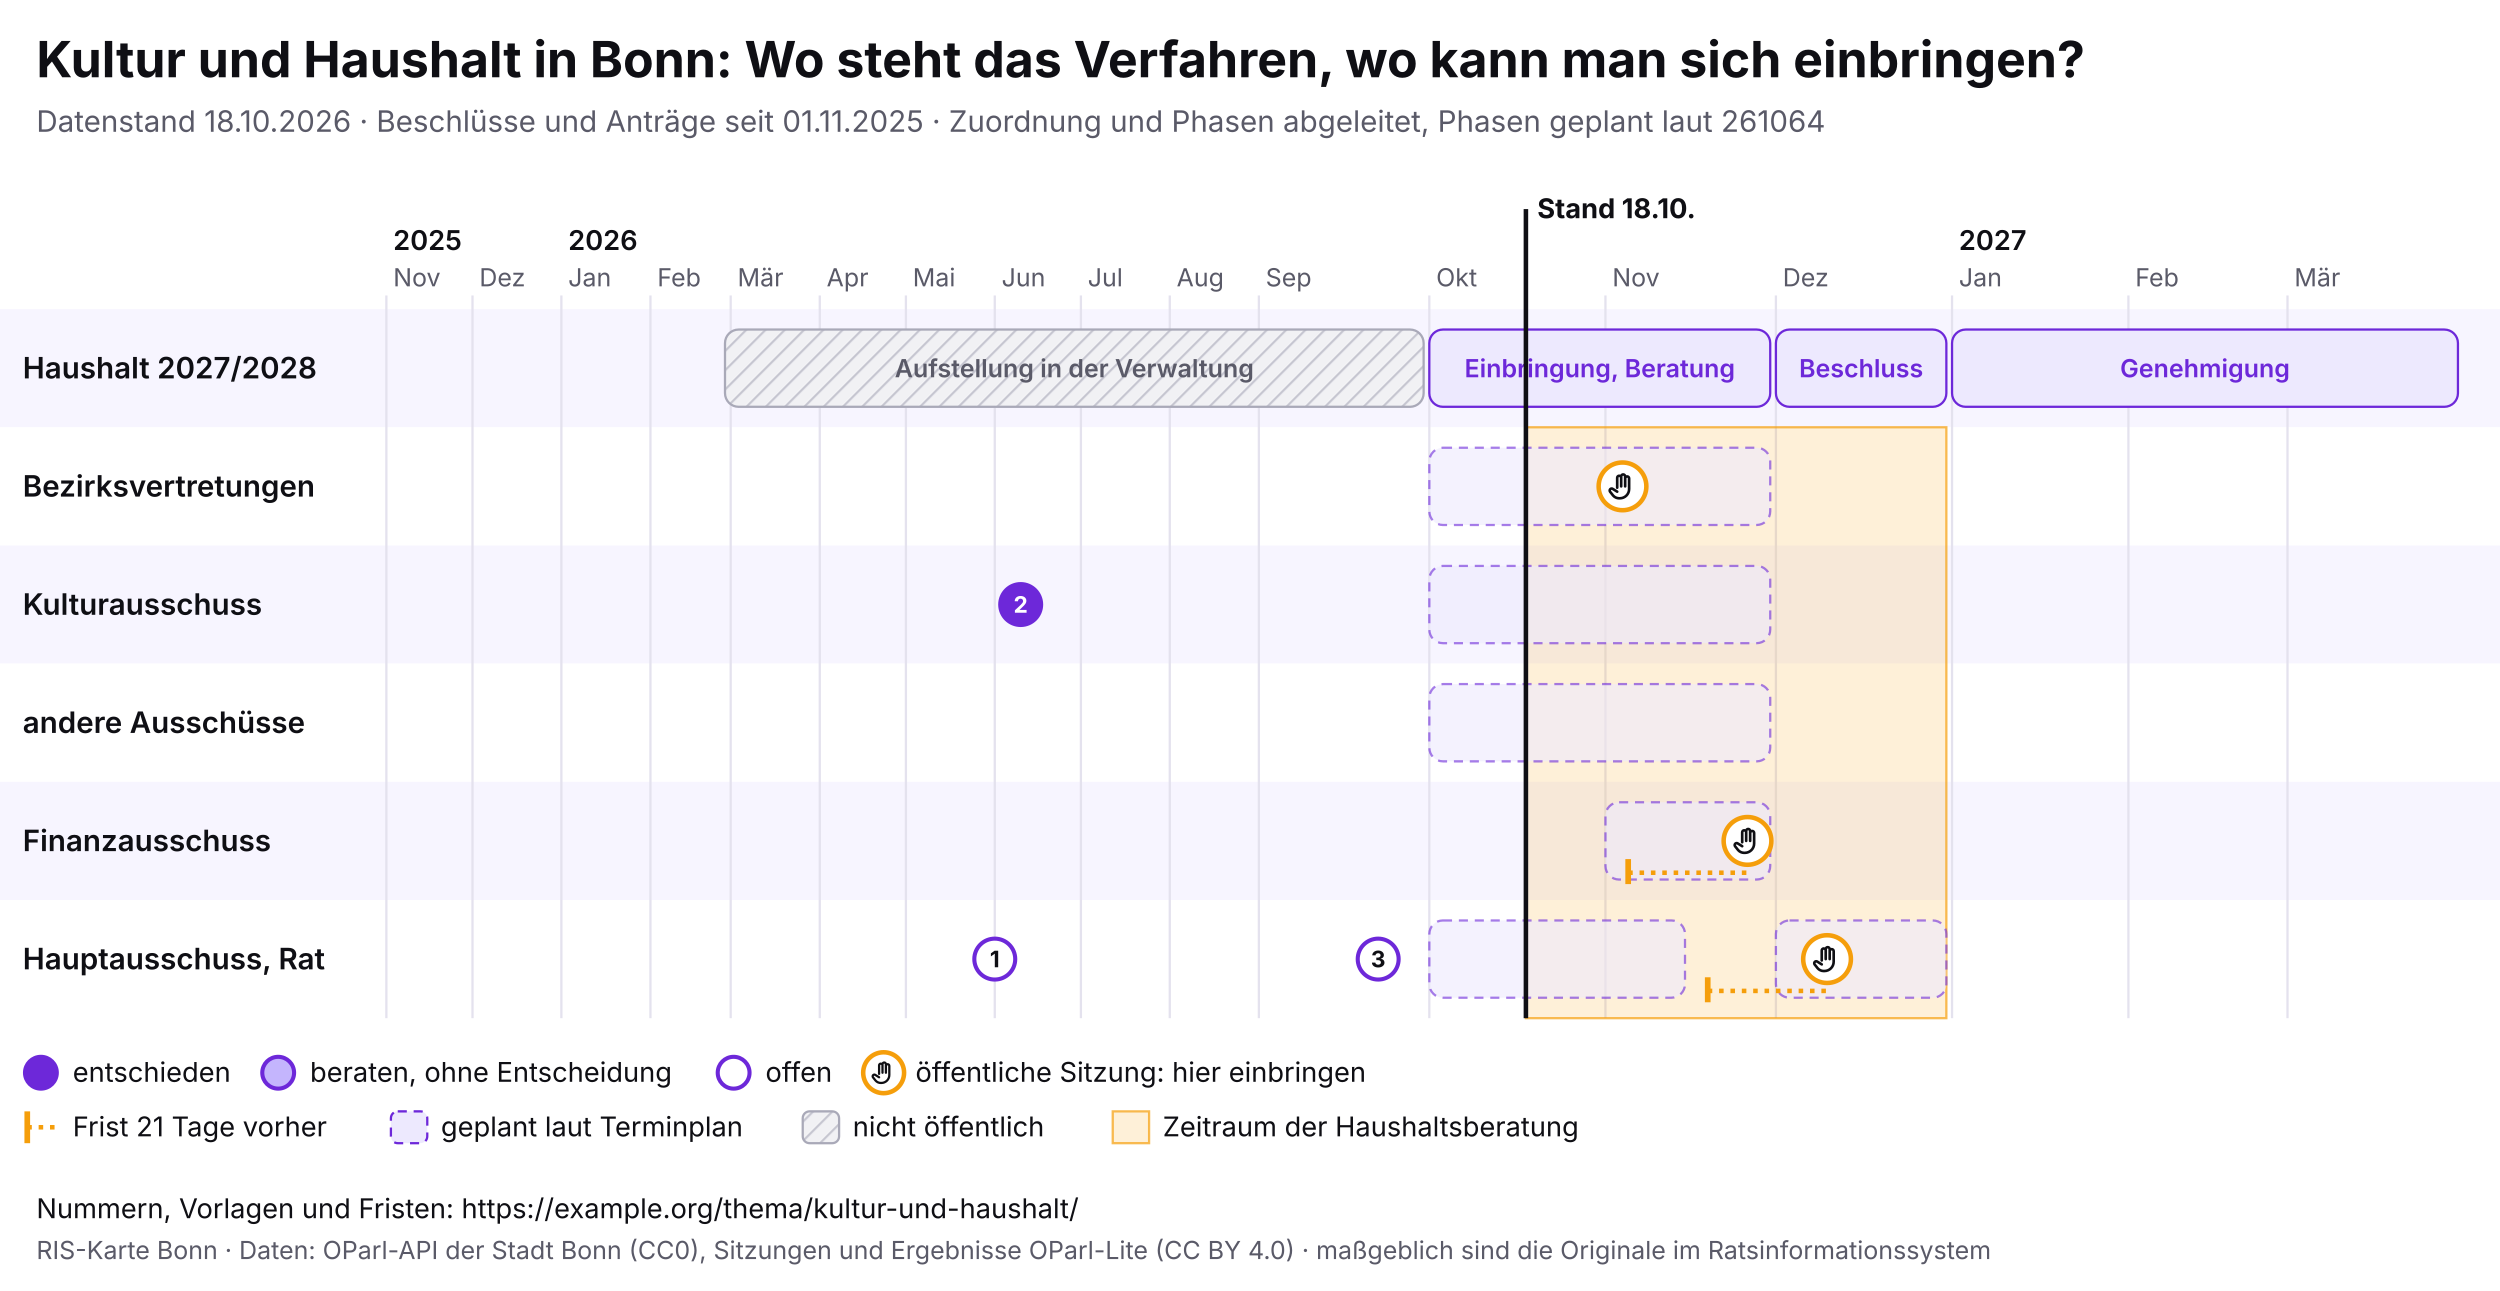
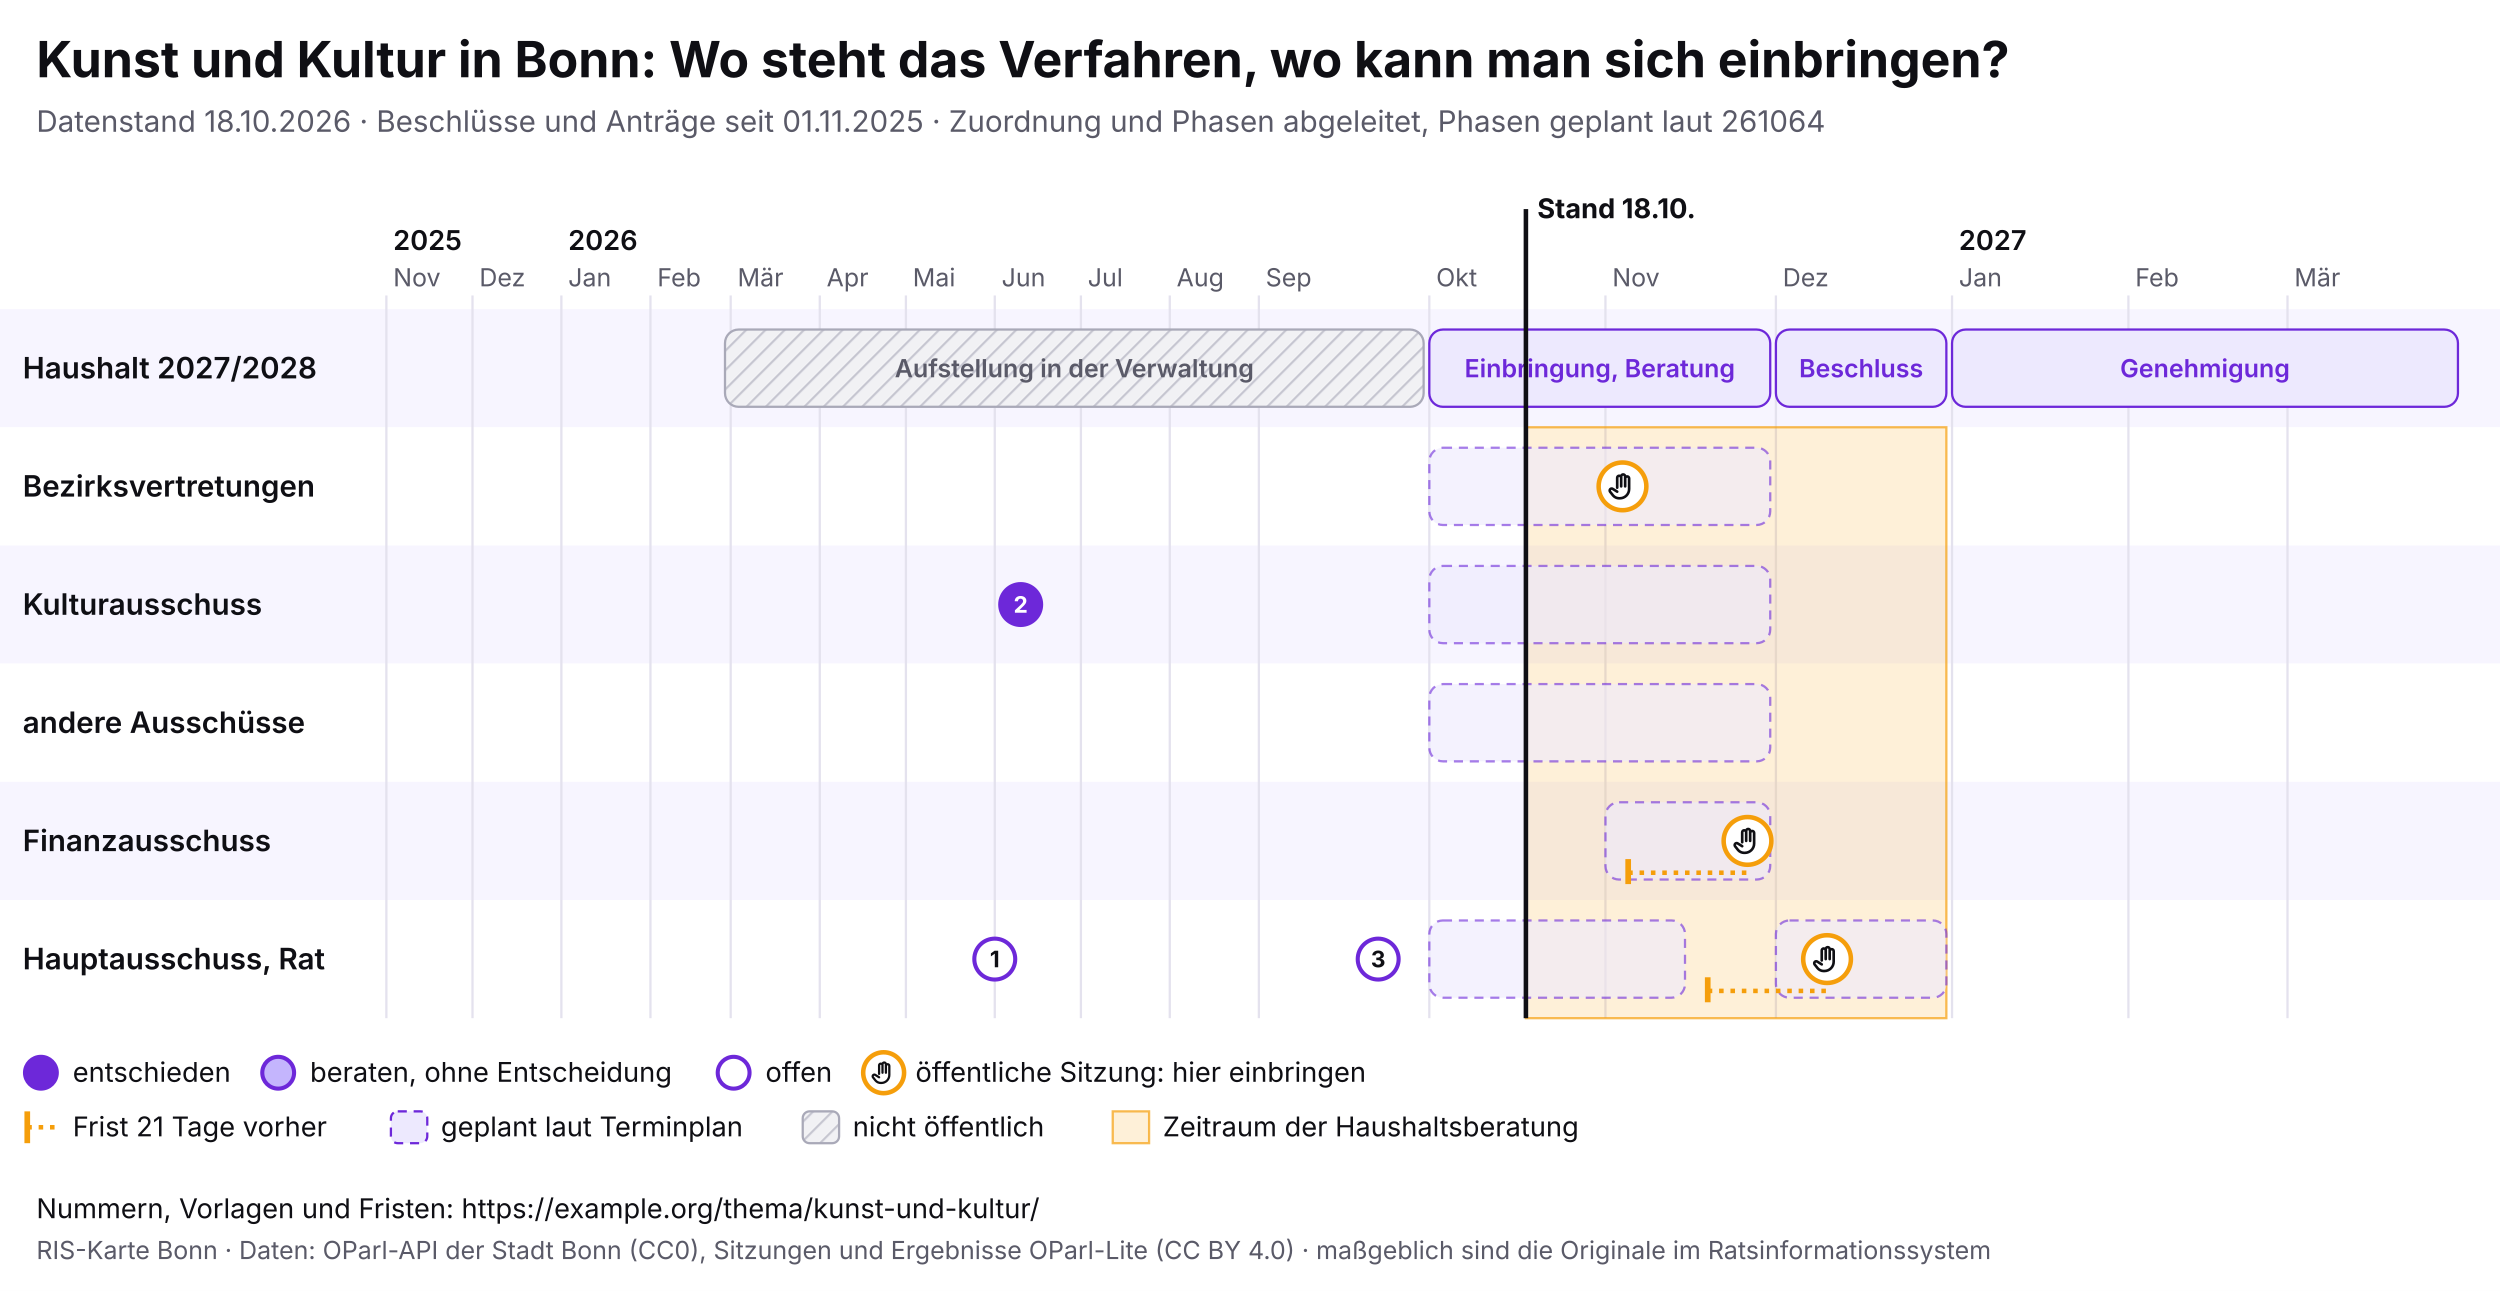
<svg xmlns="http://www.w3.org/2000/svg" viewBox="0 0 1100 568" width="1100" height="568" font-family="Inter, system-ui, sans-serif">
  <rect width="1100" height="568" fill="#ffffff" />
-   <text x="16" y="34" font-size="22" font-weight="700" fill="#0f0f14">Kultur und Haushalt in Bonn: Wo steht das Verfahren, wo kann man sich einbringen?</text>
+   <text x="16" y="34" font-size="22" font-weight="700" fill="#0f0f14">Kunst und Kultur in Bonn: Wo steht das Verfahren, wo kann man sich einbringen?</text>
  <text x="16" y="58" font-size="13" fill="#5a5a68">Datenstand 18.10.2026 · Beschlüsse und Anträge seit 01.11.2025 · Zuordnung und Phasen abgeleitet, Phasen geplant laut 261064</text>
  <svg x="0" y="74" width="1100" height="440" viewBox="0 0 1100 440" font-family="Inter, system-ui, sans-serif">
    <defs>
      <pattern id="pb-schraffur" width="6" height="6" patternUnits="userSpaceOnUse" patternTransform="rotate(45)">
        <rect width="6" height="6" fill="#f1f1f4" />
        <line x1="0" y1="0" x2="0" y2="6" stroke="#c9c9d3" stroke-width="2" />
      </pattern>
      <symbol id="pb-hand" viewBox="0 0 24 24">
        <path d="M8 13V5.5a1.5 1.5 0 0 1 3 0V12M11 11V4.5a1.5 1.5 0 0 1 3 0V12M14 11.5V6a1.5 1.5 0 0 1 3 0v8a7 7 0 0 1-7 7h-.6a6 6 0 0 1-4.5-2.1L2.6 16a1.5 1.5 0 0 1 2.2-2L8 16" />
      </symbol>
    </defs>
    <rect x="0" y="62" width="1100" height="52" fill="#f7f5ff" />
    <text x="10" y="92.5" font-size="13" font-weight="600" fill="#0f0f14">Haushalt 2027/2028</text>
    <rect x="0" y="114" width="1100" height="52" fill="#ffffff" />
    <text x="10" y="144.5" font-size="13" font-weight="600" fill="#0f0f14">Bezirksvertretungen</text>
    <rect x="0" y="166" width="1100" height="52" fill="#f7f5ff" />
    <text x="10" y="196.5" font-size="13" font-weight="600" fill="#0f0f14">Kulturausschuss</text>
    <rect x="0" y="218" width="1100" height="52" fill="#ffffff" />
    <text x="10" y="248.5" font-size="13" font-weight="600" fill="#0f0f14">andere Ausschüsse</text>
    <rect x="0" y="270" width="1100" height="52" fill="#f7f5ff" />
    <text x="10" y="300.5" font-size="13" font-weight="600" fill="#0f0f14">Finanzausschuss</text>
    <rect x="0" y="322" width="1100" height="52" fill="#ffffff" />
    <text x="10" y="352.5" font-size="13" font-weight="600" fill="#0f0f14">Hauptausschuss, Rat</text>
    <line x1="170.0" y1="56" x2="170.0" y2="374" stroke="#e4e2ee" />
    <text x="173.0" y="52" font-size="11" fill="#5a5a68">Nov</text>
    <text x="173.0" y="36" font-size="12" font-weight="600" fill="#0f0f14">2025</text>
    <line x1="207.9" y1="56" x2="207.9" y2="374" stroke="#e4e2ee" />
    <text x="210.9" y="52" font-size="11" fill="#5a5a68">Dez</text>
    <line x1="247.0" y1="56" x2="247.0" y2="374" stroke="#e4e2ee" />
    <text x="250.0" y="52" font-size="11" fill="#5a5a68">Jan</text>
    <text x="250.0" y="36" font-size="12" font-weight="600" fill="#0f0f14">2026</text>
    <line x1="286.2" y1="56" x2="286.2" y2="374" stroke="#e4e2ee" />
    <text x="289.2" y="52" font-size="11" fill="#5a5a68">Feb</text>
    <line x1="321.5" y1="56" x2="321.5" y2="374" stroke="#e4e2ee" />
    <text x="324.5" y="52" font-size="11" fill="#5a5a68">Mär</text>
    <line x1="360.7" y1="56" x2="360.7" y2="374" stroke="#e4e2ee" />
    <text x="363.7" y="52" font-size="11" fill="#5a5a68">Apr</text>
    <line x1="398.6" y1="56" x2="398.6" y2="374" stroke="#e4e2ee" />
    <text x="401.6" y="52" font-size="11" fill="#5a5a68">Mai</text>
    <line x1="437.7" y1="56" x2="437.7" y2="374" stroke="#e4e2ee" />
    <text x="440.7" y="52" font-size="11" fill="#5a5a68">Jun</text>
    <line x1="475.6" y1="56" x2="475.6" y2="374" stroke="#e4e2ee" />
    <text x="478.6" y="52" font-size="11" fill="#5a5a68">Jul</text>
    <line x1="514.7" y1="56" x2="514.7" y2="374" stroke="#e4e2ee" />
    <text x="517.7" y="52" font-size="11" fill="#5a5a68">Aug</text>
    <line x1="553.9" y1="56" x2="553.9" y2="374" stroke="#e4e2ee" />
    <text x="556.9" y="52" font-size="11" fill="#5a5a68">Sep</text>
    <line x1="628.9" y1="56" x2="628.9" y2="374" stroke="#e4e2ee" />
    <text x="631.9" y="52" font-size="11" fill="#5a5a68">Okt</text>
    <line x1="706.4" y1="56" x2="706.4" y2="374" stroke="#e4e2ee" />
    <text x="709.4" y="52" font-size="11" fill="#5a5a68">Nov</text>
    <line x1="781.4" y1="56" x2="781.4" y2="374" stroke="#e4e2ee" />
    <text x="784.4" y="52" font-size="11" fill="#5a5a68">Dez</text>
    <line x1="858.9" y1="56" x2="858.9" y2="374" stroke="#e4e2ee" />
    <text x="861.9" y="52" font-size="11" fill="#5a5a68">Jan</text>
    <text x="861.9" y="36" font-size="12" font-weight="600" fill="#0f0f14">2027</text>
    <line x1="936.5" y1="56" x2="936.5" y2="374" stroke="#e4e2ee" />
    <text x="939.5" y="52" font-size="11" fill="#5a5a68">Feb</text>
    <line x1="1006.5" y1="56" x2="1006.5" y2="374" stroke="#e4e2ee" />
    <text x="1009.5" y="52" font-size="11" fill="#5a5a68">Mär</text>
    <rect x="671.4" y="114" width="185.0" height="260" fill="#f59e0b" fill-opacity="0.16" stroke="#f59e0b" stroke-opacity="0.7" />
    <g>
      <rect x="319.0" y="71" width="307.4" height="34" rx="6" fill="url(#pb-schraffur)" stroke="#a9a9b8" />
      <text x="472.7" y="92.0" font-size="11" text-anchor="middle" font-weight="600" fill="#5a5a68">Aufstellung in der Verwaltung</text>
    </g>
    <g>
      <rect x="628.9" y="71" width="150.0" height="34" rx="6" fill="#ede9fe" stroke="#6d28d9" />
      <text x="703.9" y="92.0" font-size="11" text-anchor="middle" font-weight="600" fill="#6d28d9">Einbringung, Beratung</text>
    </g>
    <g>
      <rect x="781.4" y="71" width="75.0" height="34" rx="6" fill="#ede9fe" stroke="#6d28d9" />
      <text x="818.9" y="92.0" font-size="11" text-anchor="middle" font-weight="600" fill="#6d28d9">Beschluss</text>
    </g>
    <g>
      <rect x="858.9" y="71" width="222.6" height="34" rx="6" fill="#ede9fe" stroke="#6d28d9" />
      <text x="970.2" y="92.0" font-size="11" text-anchor="middle" font-weight="600" fill="#6d28d9">Genehmigung</text>
    </g>
    <g>
      <rect x="628.9" y="123" width="150.0" height="34" rx="6" fill="#ede9fe" fill-opacity="0.6" stroke="#6d28d9" stroke-opacity="0.6" stroke-dasharray="4 3" />
    </g>
    <g>
      <rect x="628.9" y="175" width="150.0" height="34" rx="6" fill="#ede9fe" fill-opacity="0.6" stroke="#6d28d9" stroke-opacity="0.6" stroke-dasharray="4 3" />
    </g>
    <g>
      <rect x="628.9" y="227" width="150.0" height="34" rx="6" fill="#ede9fe" fill-opacity="0.6" stroke="#6d28d9" stroke-opacity="0.6" stroke-dasharray="4 3" />
    </g>
    <g>
      <rect x="706.4" y="279" width="72.5" height="34" rx="6" fill="#ede9fe" fill-opacity="0.6" stroke="#6d28d9" stroke-opacity="0.6" stroke-dasharray="4 3" />
    </g>
    <g>
      <rect x="628.9" y="331" width="112.5" height="34" rx="6" fill="#ede9fe" fill-opacity="0.6" stroke="#6d28d9" stroke-opacity="0.6" stroke-dasharray="4 3" />
    </g>
    <g>
      <rect x="781.4" y="331" width="75.0" height="34" rx="6" fill="#ede9fe" fill-opacity="0.6" stroke="#6d28d9" stroke-opacity="0.6" stroke-dasharray="4 3" />
    </g>
    <g>
      <circle cx="713.9" cy="140.0" r="10.5" fill="#fff" stroke="#f59e0b" stroke-width="2" />
      <use href="#pb-hand" x="706.9" y="133.0" width="14" height="14" fill="none" stroke="#0f0f14" stroke-width="2" stroke-linecap="round" stroke-linejoin="round" />
    </g>
    <line x1="716.4" y1="310.0" x2="768.9" y2="310.0" stroke="#f59e0b" stroke-width="2" stroke-dasharray="2 3" />
    <line x1="716.4" y1="304.0" x2="716.4" y2="315.0" stroke="#f59e0b" stroke-width="2.5" />
    <g>
      <circle cx="768.9" cy="296.0" r="10.5" fill="#fff" stroke="#f59e0b" stroke-width="2" />
      <use href="#pb-hand" x="761.9" y="289.0" width="14" height="14" fill="none" stroke="#0f0f14" stroke-width="2" stroke-linecap="round" stroke-linejoin="round" />
    </g>
    <line x1="751.4" y1="362.0" x2="803.9" y2="362.0" stroke="#f59e0b" stroke-width="2" stroke-dasharray="2 3" />
    <line x1="751.4" y1="356.0" x2="751.4" y2="367.0" stroke="#f59e0b" stroke-width="2.5" />
    <g>
      <circle cx="803.9" cy="348.0" r="10.5" fill="#fff" stroke="#f59e0b" stroke-width="2" />
      <use href="#pb-hand" x="796.9" y="341.0" width="14" height="14" fill="none" stroke="#0f0f14" stroke-width="2" stroke-linecap="round" stroke-linejoin="round" />
    </g>
    <g>
      <circle cx="437.7" cy="348.0" r="9" fill="#fff" stroke="#6d28d9" stroke-width="1.8" />
      <text x="437.7" y="351.6" font-size="10" font-weight="700" text-anchor="middle" fill="#0f0f14">1</text>
    </g>
    <g>
      <circle cx="449.1" cy="192.0" r="9" fill="#6d28d9" stroke="#6d28d9" stroke-width="1.8" />
      <text x="449.1" y="195.6" font-size="10" font-weight="700" text-anchor="middle" fill="#fff">2</text>
    </g>
    <g>
      <circle cx="606.4" cy="348.0" r="9" fill="#fff" stroke="#6d28d9" stroke-width="1.8" />
      <text x="606.4" y="351.6" font-size="10" font-weight="700" text-anchor="middle" fill="#0f0f14">3</text>
    </g>
    <line x1="671.4" y1="18" x2="671.4" y2="374" stroke="#0f0f14" stroke-width="2" pointer-events="none" />
    <text x="676.4" y="22" font-size="12" font-weight="700" fill="#0f0f14">Stand 18.10.</text>
    <circle cx="18" cy="398" r="7" fill="#6d28d9" stroke="#6d28d9" stroke-width="1.8" />
    <text x="32" y="402" font-size="12" fill="#0f0f14">entschieden</text>
    <circle cx="122.4" cy="398" r="7" fill="#c4b5fd" stroke="#6d28d9" stroke-width="1.8" />
    <text x="136.4" y="402" font-size="12" fill="#0f0f14">beraten, ohne Entscheidung</text>
    <circle cx="322.8" cy="398" r="7" fill="#fff" stroke="#6d28d9" stroke-width="1.8" />
    <text x="336.8" y="402" font-size="12" fill="#0f0f14">offen</text>
    <circle cx="388.8" cy="398" r="9" fill="#fff" stroke="#f59e0b" stroke-width="2" />
    <use href="#pb-hand" x="382.8" y="392" width="12" height="12" fill="none" stroke="#0f0f14" stroke-width="2" stroke-linecap="round" stroke-linejoin="round" />
    <text x="402.8" y="402" font-size="12" fill="#0f0f14">öffentliche Sitzung: hier einbringen</text>
    <line x1="12" y1="415" x2="12" y2="429" stroke="#f59e0b" stroke-width="2.5" />
    <line x1="12" y1="422" x2="26" y2="422" stroke="#f59e0b" stroke-width="2" stroke-dasharray="2 3" />
    <text x="32" y="426" font-size="12" fill="#0f0f14">Frist 21 Tage vorher</text>
    <rect x="172.0" y="415" width="16" height="14" rx="3" fill="#ede9fe" stroke="#6d28d9" stroke-dasharray="4 3" />
    <text x="194.0" y="426" font-size="12" fill="#0f0f14">geplant laut Terminplan</text>
    <rect x="353.2" y="415" width="16" height="14" rx="3" fill="url(#pb-schraffur)" stroke="#a9a9b8" />
    <text x="375.2" y="426" font-size="12" fill="#0f0f14">nicht öffentlich</text>
    <rect x="489.6" y="415" width="16" height="14" fill="#f59e0b" fill-opacity="0.16" stroke="#f59e0b" stroke-opacity="0.7" />
    <text x="511.6" y="426" font-size="12" fill="#0f0f14">Zeitraum der Haushaltsberatung</text>
  </svg>
-   <text x="16" y="536" font-size="12" fill="#0f0f14">Nummern, Vorlagen und Fristen: https://example.org/thema/kultur-und-haushalt/</text>
+   <text x="16" y="536" font-size="12" fill="#0f0f14">Nummern, Vorlagen und Fristen: https://example.org/thema/kunst-und-kultur/</text>
  <text x="16" y="554" font-size="11" fill="#5a5a68">RIS-Karte Bonn · Daten: OParl-API der Stadt Bonn (CC0), Sitzungen und Ergebnisse OParl-Lite (CC BY 4.0) · maßgeblich sind die Originale im Ratsinformationssystem</text>
</svg>
